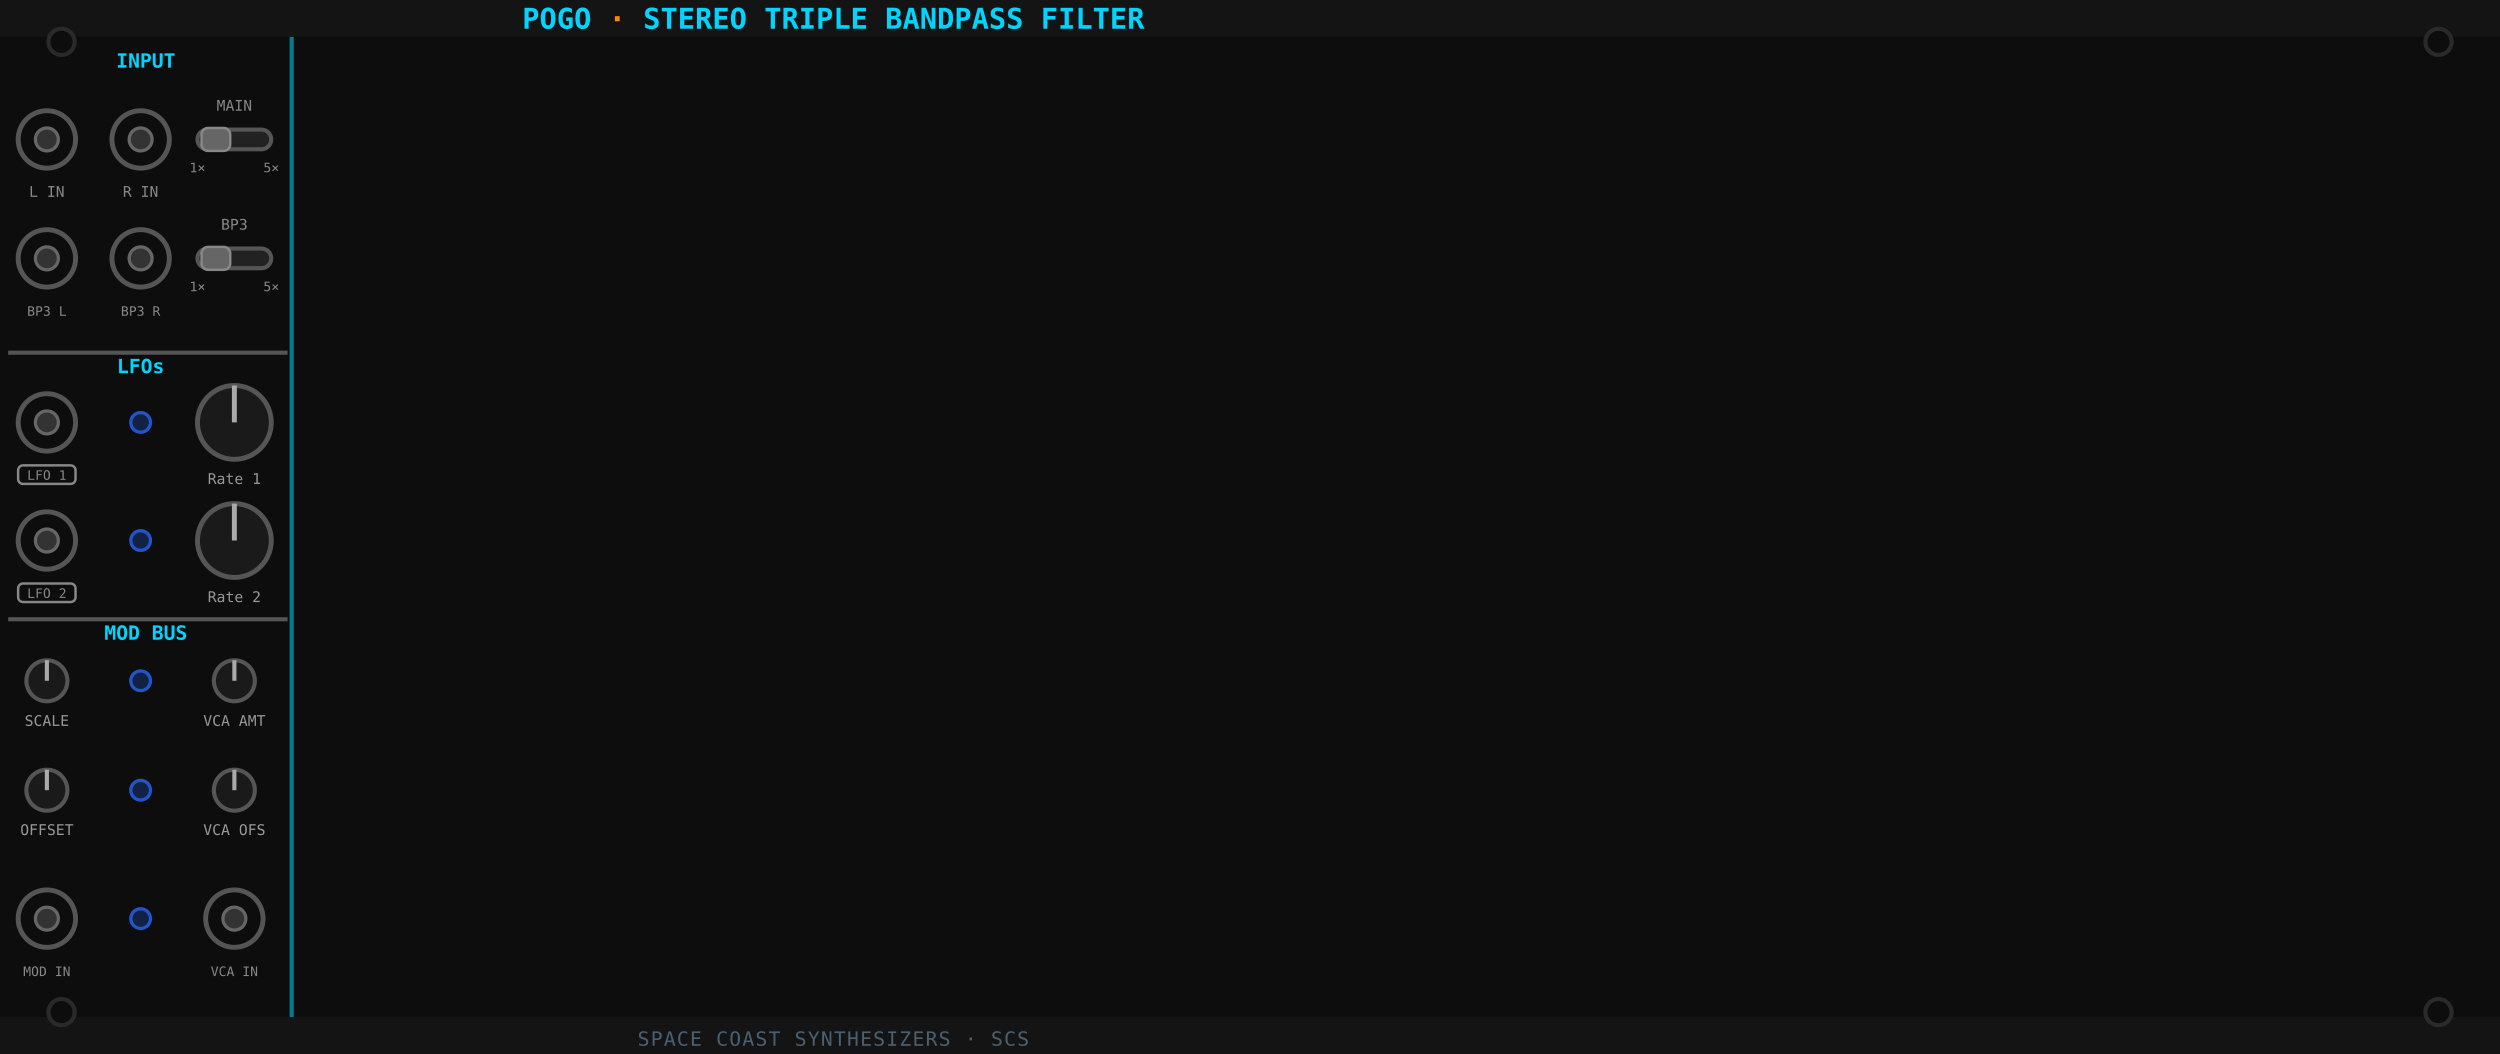
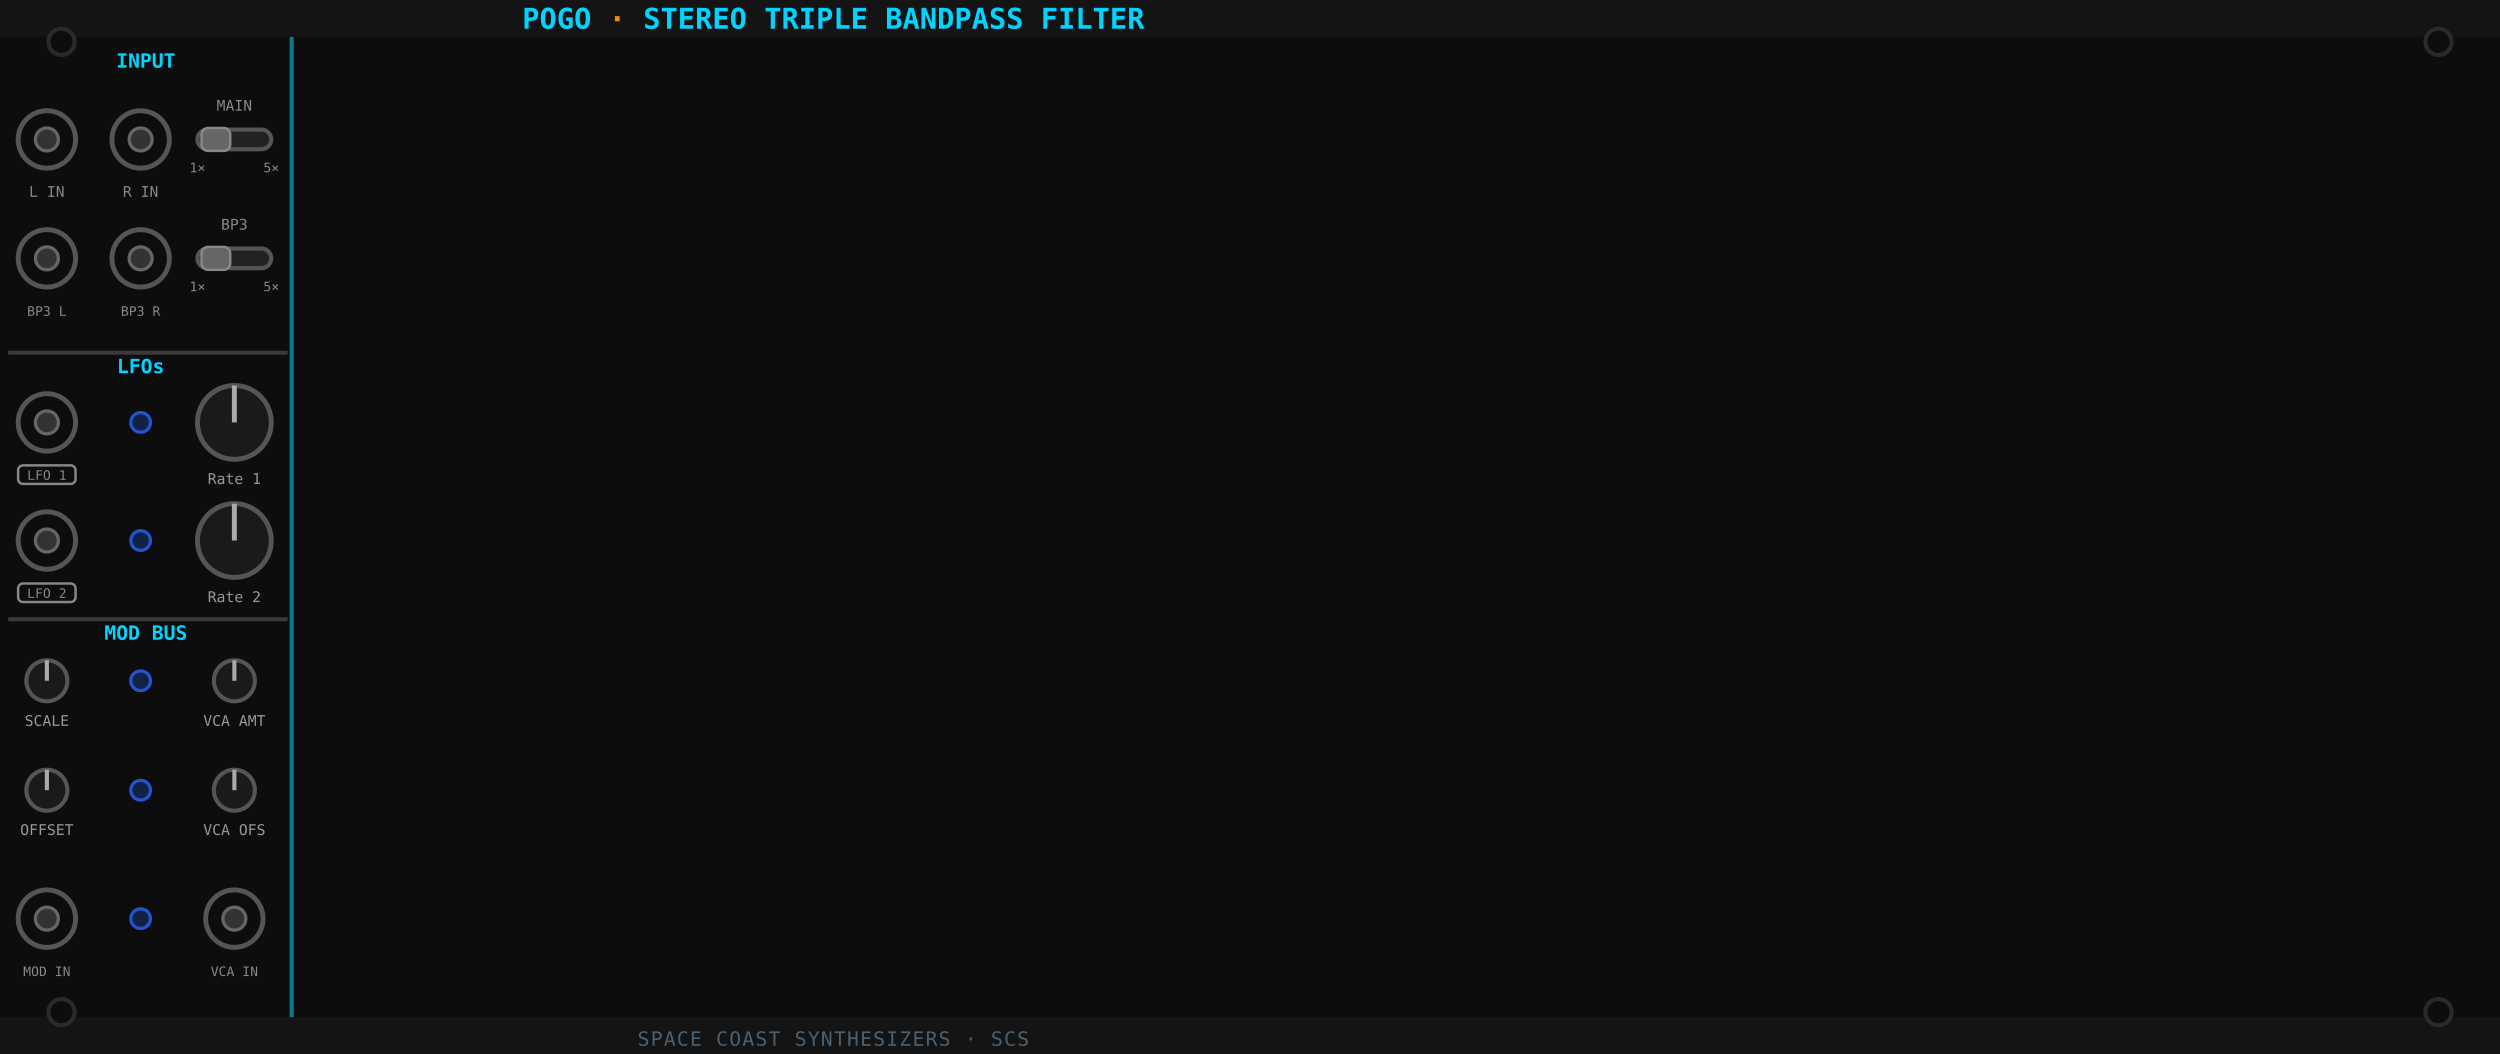
<svg xmlns="http://www.w3.org/2000/svg" width="304.8mm" height="128.5mm" viewBox="0 0 304.80 128.5">
  <rect x="0" y="0" width="304.8" height="128.5" fill="#0d0d0d" />
  <rect x="0" y="0" width="304.8" height="4.5" fill="#141414" />
  <rect x="0" y="124.0" width="304.8" height="4.5" fill="#141414" />
  <circle cx="7.5" cy="5.1" r="1.6" fill="#0d0d0d" stroke="#2a2a2a" stroke-width="0.5" />
  <circle cx="297.3" cy="5.1" r="1.6" fill="#0d0d0d" stroke="#2a2a2a" stroke-width="0.5" />
  <circle cx="7.5" cy="123.4" r="1.6" fill="#0d0d0d" stroke="#2a2a2a" stroke-width="0.5" />
  <circle cx="297.3" cy="123.4" r="1.6" fill="#0d0d0d" stroke="#2a2a2a" stroke-width="0.5" />
  <text x="101.60" y="3.5" fill="#00d4ff" font-family="monospace" font-size="3.5" font-weight="bold" text-anchor="middle">POGO  <tspan fill="#ff8800">·</tspan> STEREO TRIPLE BANDPASS FILTER</text>
  <text x="101.60" y="127.5" fill="#4a6070" font-family="monospace" font-size="2.4" text-anchor="middle" letter-spacing="0.15">SPACE COAST SYNTHESIZERS  ·  SCS</text>
  <line x1="35.56" y1="4.5" x2="35.56" y2="124.0" stroke="#00d4ff" stroke-width="0.5" opacity="0.55" />
-   <line x1="1.0" y1="43.0" x2="35.06" y2="43.0" stroke="#555555" stroke-width="0.5" />
-   <line x1="1.0" y1="75.5" x2="35.06" y2="75.5" stroke="#555555" stroke-width="0.5" />
+   <line x1="1.0" y1="43.0" x2="35.06" y2="43.0" stroke="#3a3a3a" stroke-width="0.5" />
+   <line x1="1.0" y1="75.5" x2="35.06" y2="75.5" stroke="#3a3a3a" stroke-width="0.5" />
  <text x="17.78" y="8.25" fill="#00d4ff" font-family="monospace" font-size="2.4" text-anchor="middle" font-weight="bold">INPUT</text>
  <text x="17.145" y="45.5" fill="#00d4ff" font-family="monospace" font-size="2.4" text-anchor="middle" font-weight="bold">LFOs</text>
  <text x="17.78" y="78.0" fill="#00d4ff" font-family="monospace" font-size="2.4" text-anchor="middle" font-weight="bold">MOD BUS</text>
  <circle cx="5.715" cy="17.0" r="3.5" fill="none" stroke="#555" stroke-width="0.6" />
  <circle cx="5.715" cy="17.0" r="1.4" fill="#333" stroke="#666" stroke-width="0.4" />
  <text x="5.715" y="24.0" fill="#888" font-family="monospace" font-size="1.8" text-anchor="middle">L IN</text>
  <circle cx="17.145" cy="17.0" r="3.5" fill="none" stroke="#555" stroke-width="0.6" />
  <circle cx="17.145" cy="17.0" r="1.4" fill="#333" stroke="#666" stroke-width="0.4" />
  <text x="17.145" y="24.0" fill="#888" font-family="monospace" font-size="1.8" text-anchor="middle">R IN</text>
  <text x="28.575" y="13.5" fill="#888" font-family="monospace" font-size="1.8" text-anchor="middle">MAIN</text>
  <rect x="24.07" y="15.80" width="9" height="2.4" rx="1.2" fill="#222" stroke="#555" stroke-width="0.5" />
  <rect x="24.57" y="15.60" width="3.5" height="2.8" rx="0.8" fill="#666" stroke="#888" stroke-width="0.3" />
  <text x="24.075" y="21.0" fill="#888" font-family="monospace" font-size="1.6" text-anchor="middle">1×</text>
  <text x="33.075" y="21.0" fill="#888" font-family="monospace" font-size="1.6" text-anchor="middle">5×</text>
  <circle cx="5.715" cy="31.5" r="3.5" fill="none" stroke="#555" stroke-width="0.6" />
  <circle cx="5.715" cy="31.5" r="1.4" fill="#333" stroke="#666" stroke-width="0.4" />
  <text x="5.715" y="38.5" fill="#888" font-family="monospace" font-size="1.6" text-anchor="middle">BP3 L</text>
  <circle cx="17.145" cy="31.5" r="3.5" fill="none" stroke="#555" stroke-width="0.6" />
  <circle cx="17.145" cy="31.5" r="1.4" fill="#333" stroke="#666" stroke-width="0.4" />
  <text x="17.145" y="38.5" fill="#888" font-family="monospace" font-size="1.6" text-anchor="middle">BP3 R</text>
  <text x="28.575" y="28.0" fill="#888" font-family="monospace" font-size="1.8" text-anchor="middle">BP3</text>
  <rect x="24.07" y="30.30" width="9" height="2.4" rx="1.2" fill="#222" stroke="#555" stroke-width="0.5" />
  <rect x="24.57" y="30.10" width="3.5" height="2.8" rx="0.8" fill="#666" stroke="#888" stroke-width="0.3" />
  <text x="24.075" y="35.5" fill="#888" font-family="monospace" font-size="1.6" text-anchor="middle">1×</text>
  <text x="33.075" y="35.5" fill="#888" font-family="monospace" font-size="1.6" text-anchor="middle">5×</text>
  <circle cx="5.715" cy="51.5" r="3.5" fill="none" stroke="#555" stroke-width="0.6" />
  <circle cx="5.715" cy="51.5" r="1.4" fill="#333" stroke="#666" stroke-width="0.4" />
  <rect x="2.21" y="56.74" width="7.0" height="2.26" rx="0.6" fill="none" stroke="#888" stroke-width="0.3" />
  <text x="5.715" y="58.5" fill="#888" font-family="monospace" font-size="1.6" text-anchor="middle">LFO 1</text>
  <circle cx="17.145" cy="51.5" r="1.2" fill="#112244" stroke="#2255cc" stroke-width="0.4" />
  <circle cx="28.575" cy="51.5" r="4.5" fill="#1a1a1a" stroke="#555" stroke-width="0.6" />
  <line x1="28.575" y1="51.5" x2="28.575" y2="47.0" stroke="#aaa" stroke-width="0.6" />
  <text x="28.575" y="59.0" fill="#999" font-family="monospace" font-size="1.8" text-anchor="middle">Rate 1</text>
  <circle cx="5.715" cy="65.9" r="3.5" fill="none" stroke="#555" stroke-width="0.6" />
  <circle cx="5.715" cy="65.9" r="1.4" fill="#333" stroke="#666" stroke-width="0.4" />
  <rect x="2.21" y="71.14" width="7.0" height="2.26" rx="0.6" fill="none" stroke="#888" stroke-width="0.3" />
  <text x="5.715" y="72.9" fill="#888" font-family="monospace" font-size="1.6" text-anchor="middle">LFO 2</text>
  <circle cx="17.145" cy="65.9" r="1.2" fill="#112244" stroke="#2255cc" stroke-width="0.4" />
  <circle cx="28.575" cy="65.9" r="4.5" fill="#1a1a1a" stroke="#555" stroke-width="0.6" />
  <line x1="28.575" y1="65.9" x2="28.575" y2="61.4" stroke="#aaa" stroke-width="0.6" />
  <text x="28.575" y="73.4" fill="#999" font-family="monospace" font-size="1.8" text-anchor="middle">Rate 2</text>
  <circle cx="5.715" cy="83.0" r="2.5" fill="#1a1a1a" stroke="#555" stroke-width="0.5" />
  <line x1="5.715" y1="83.0" x2="5.715" y2="80.5" stroke="#aaa" stroke-width="0.5" />
  <text x="5.715" y="88.5" fill="#999" font-family="monospace" font-size="1.8" text-anchor="middle">SCALE</text>
  <circle cx="28.575" cy="83.0" r="2.5" fill="#1a1a1a" stroke="#555" stroke-width="0.5" />
  <line x1="28.575" y1="83.0" x2="28.575" y2="80.5" stroke="#aaa" stroke-width="0.5" />
  <text x="28.575" y="88.5" fill="#999" font-family="monospace" font-size="1.8" text-anchor="middle">VCA AMT</text>
  <circle cx="17.145" cy="83.0" r="1.2" fill="#112244" stroke="#2255cc" stroke-width="0.4" />
  <circle cx="5.715" cy="96.34" r="2.5" fill="#1a1a1a" stroke="#555" stroke-width="0.5" />
  <line x1="5.715" y1="96.34" x2="5.715" y2="93.84" stroke="#aaa" stroke-width="0.5" />
  <text x="5.715" y="101.8" fill="#999" font-family="monospace" font-size="1.8" text-anchor="middle">OFFSET</text>
  <circle cx="28.575" cy="96.34" r="2.5" fill="#1a1a1a" stroke="#555" stroke-width="0.5" />
  <line x1="28.575" y1="96.34" x2="28.575" y2="93.84" stroke="#aaa" stroke-width="0.5" />
  <text x="28.575" y="101.8" fill="#999" font-family="monospace" font-size="1.8" text-anchor="middle">VCA OFS</text>
  <circle cx="17.145" cy="96.34" r="1.2" fill="#112244" stroke="#2255cc" stroke-width="0.4" />
  <circle cx="5.715" cy="112.0" r="3.5" fill="none" stroke="#555" stroke-width="0.6" />
  <circle cx="5.715" cy="112.0" r="1.4" fill="#333" stroke="#666" stroke-width="0.4" />
  <text x="5.715" y="119.0" fill="#888" font-family="monospace" font-size="1.6" text-anchor="middle">MOD IN</text>
  <circle cx="17.145" cy="112.0" r="1.2" fill="#112244" stroke="#2255cc" stroke-width="0.4" />
  <circle cx="28.575" cy="112.0" r="3.5" fill="none" stroke="#555" stroke-width="0.6" />
  <circle cx="28.575" cy="112.0" r="1.4" fill="#333" stroke="#666" stroke-width="0.4" />
  <text x="28.575" y="119.0" fill="#888" font-family="monospace" font-size="1.6" text-anchor="middle">VCA IN</text>
</svg>
